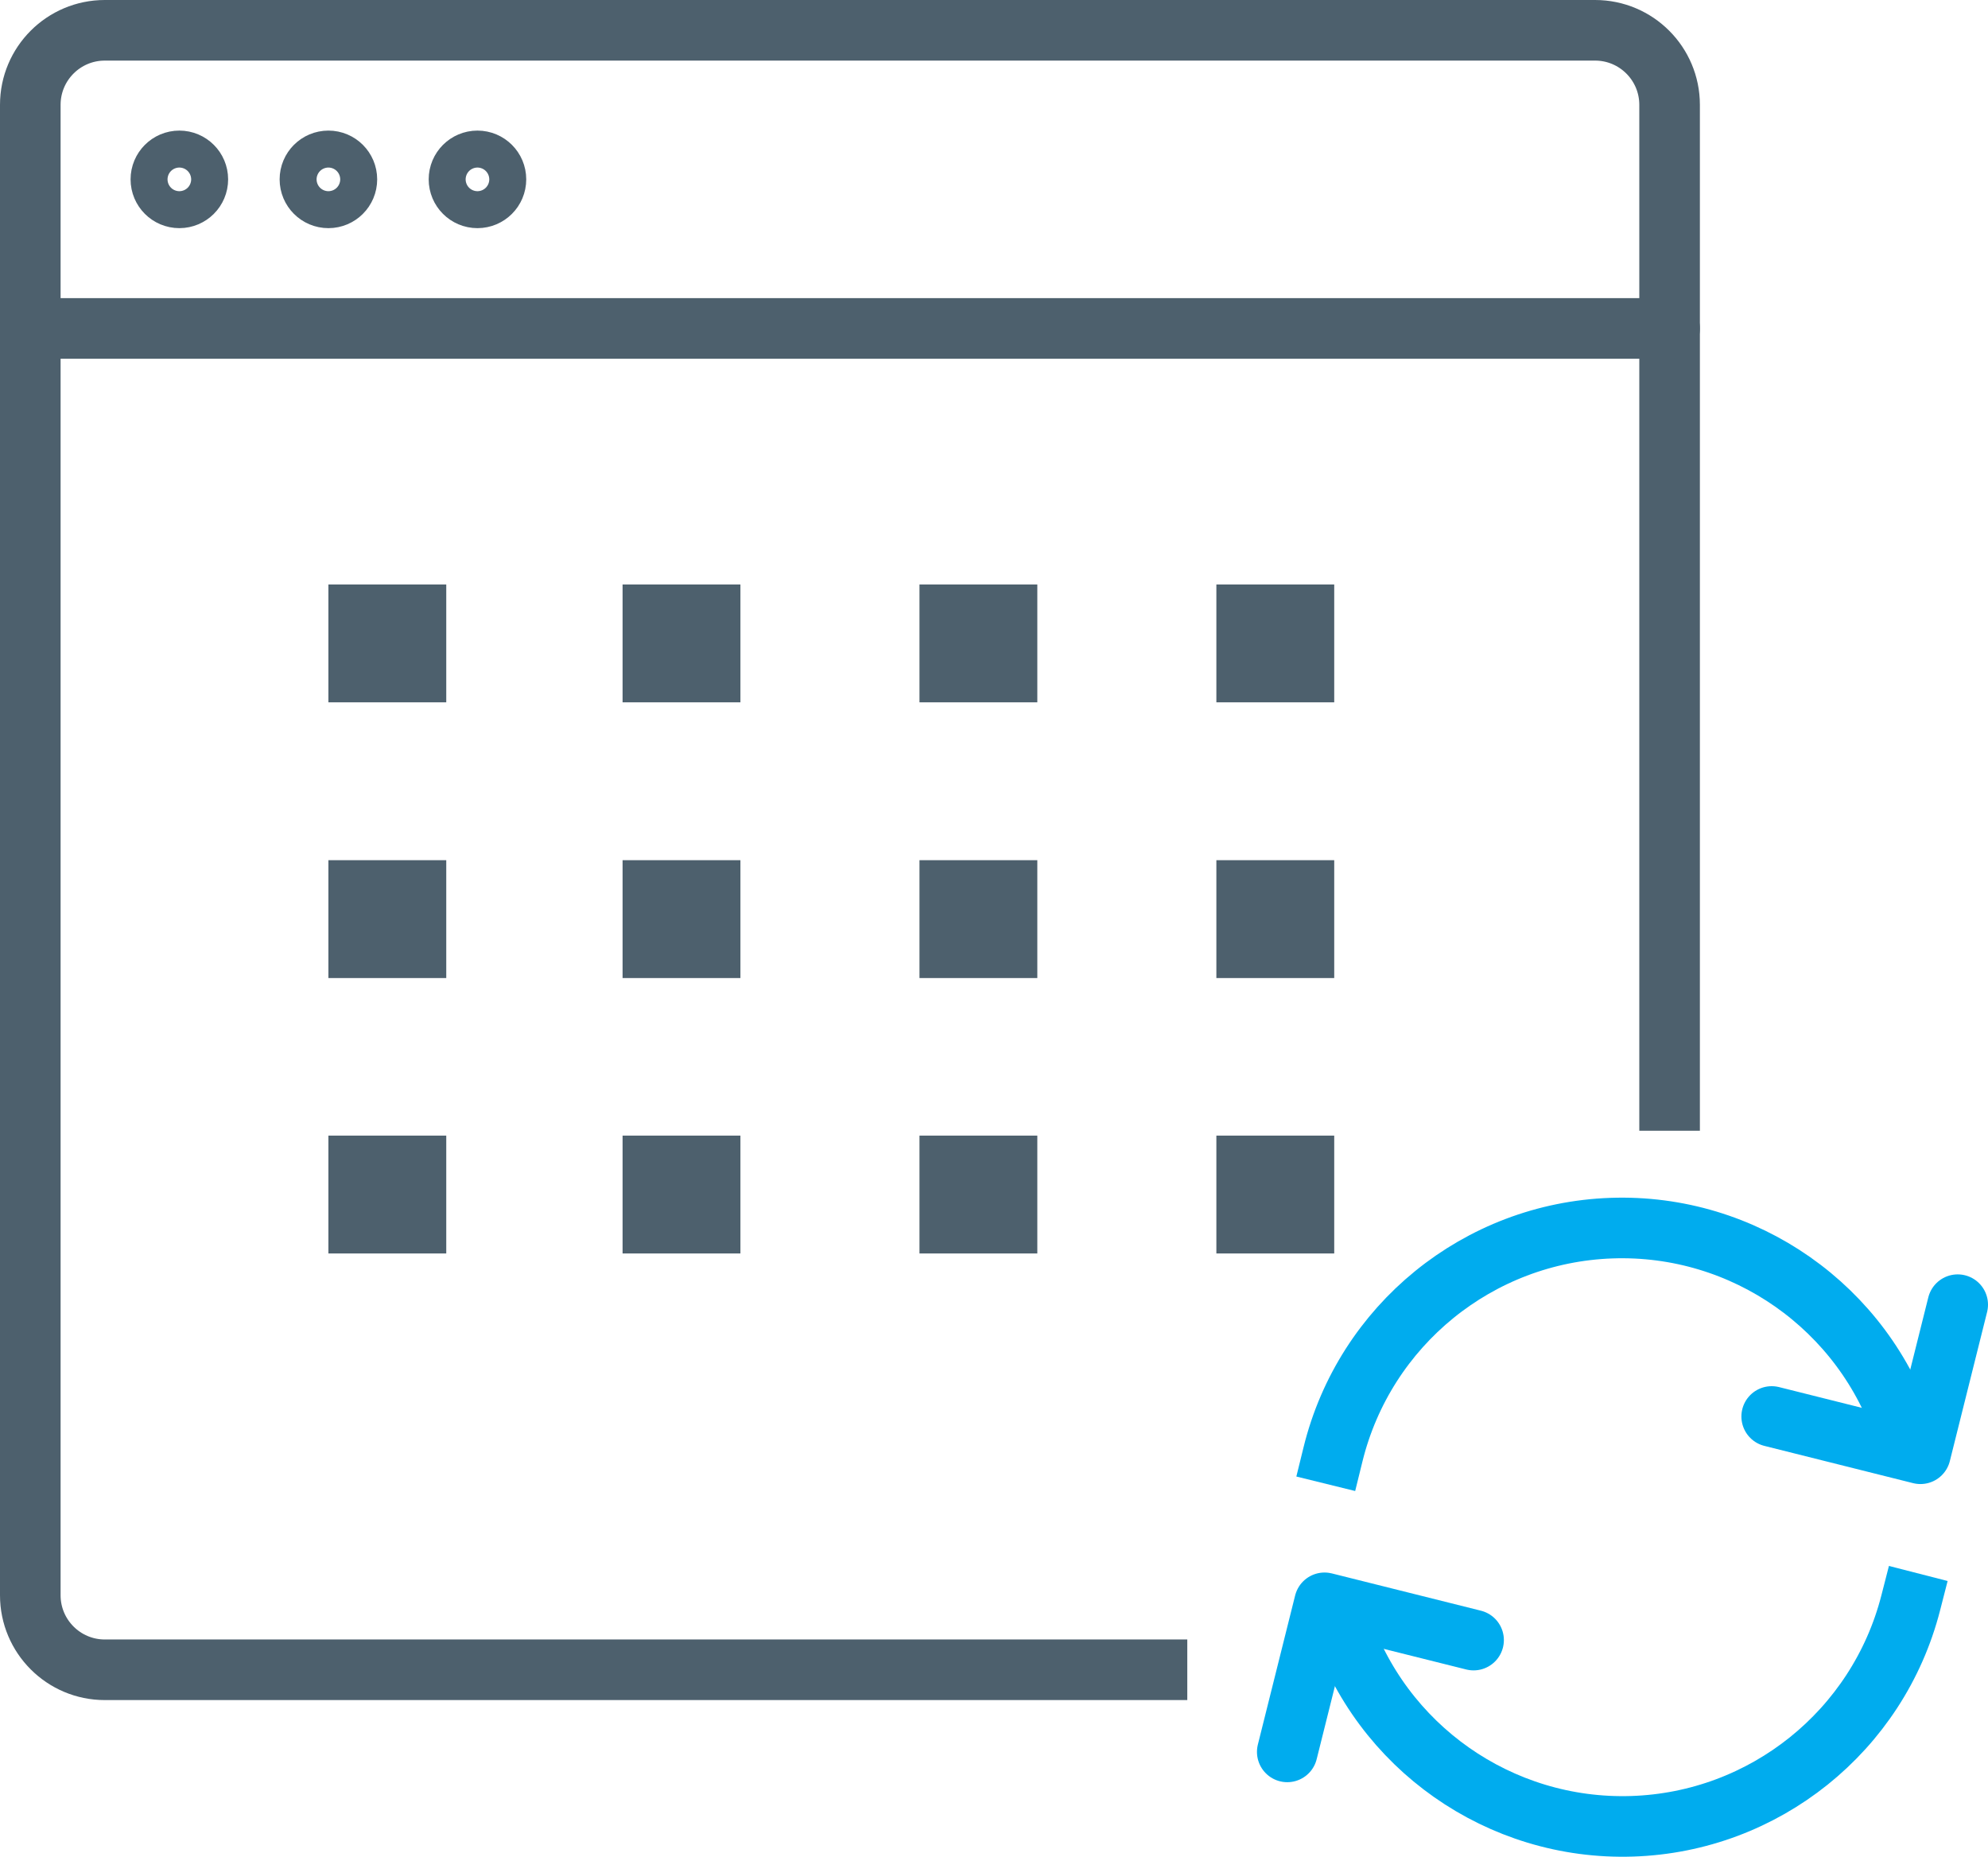
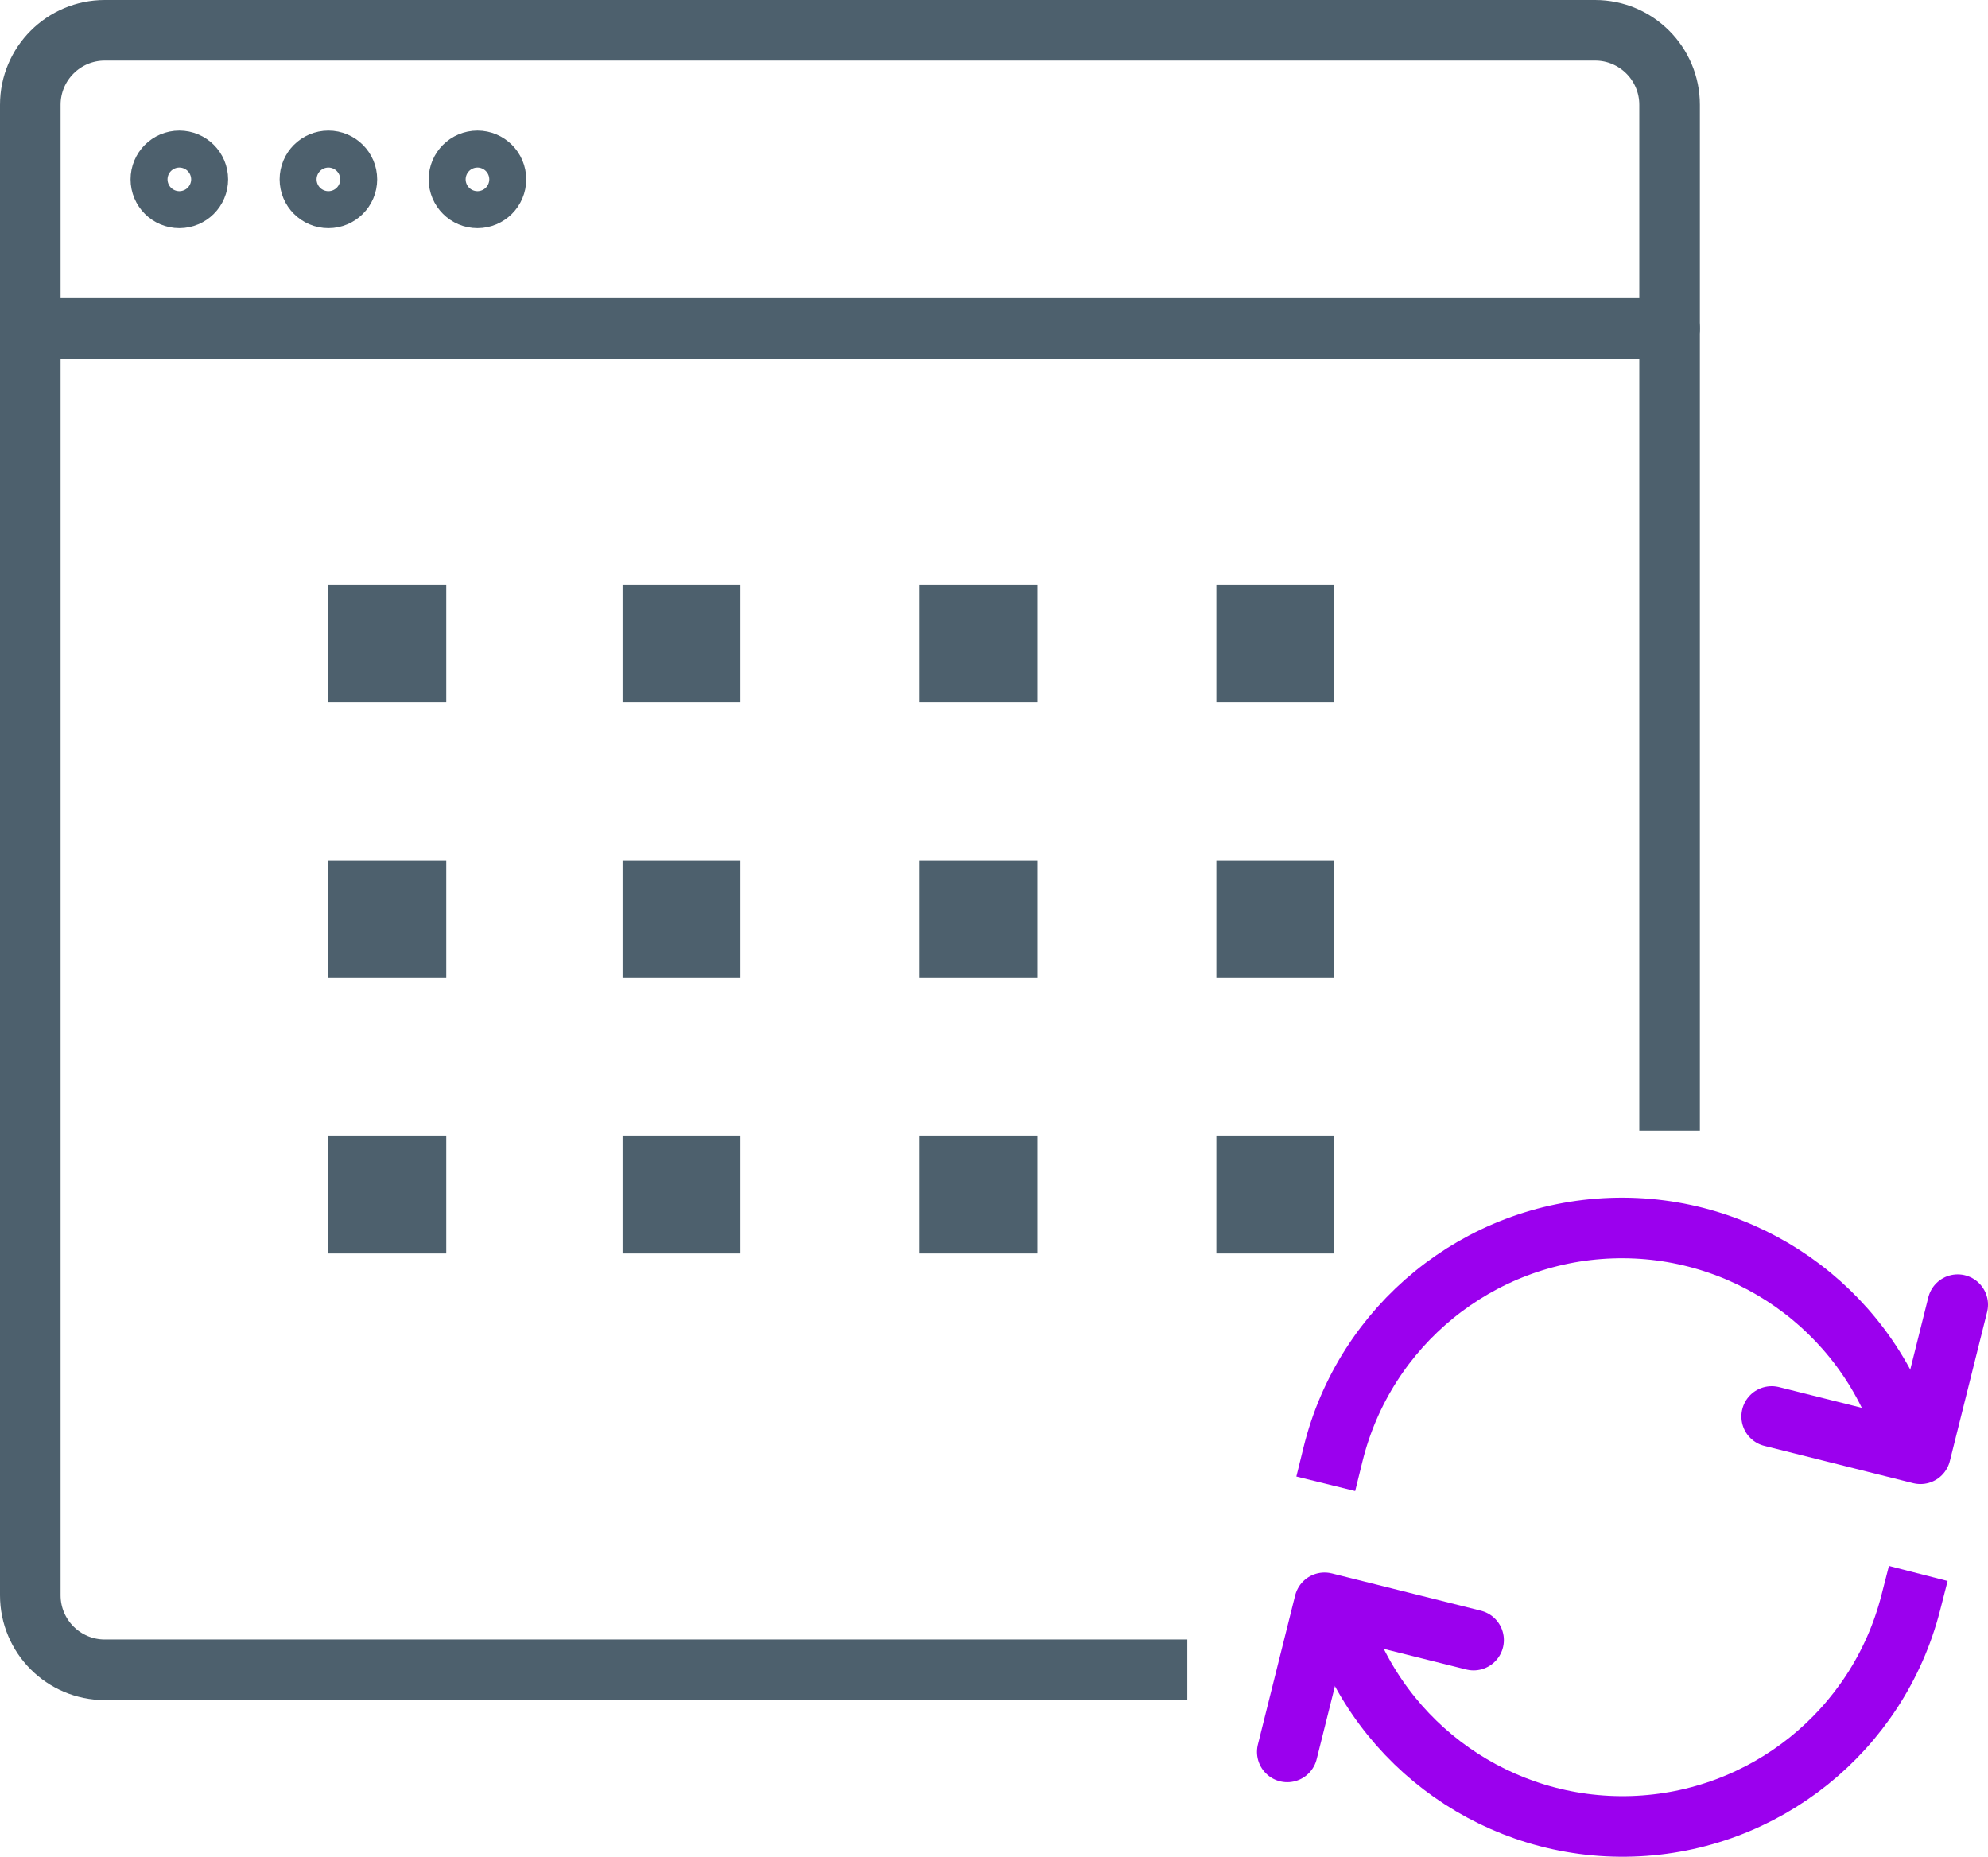
<svg xmlns="http://www.w3.org/2000/svg" viewBox="0 0 65.62 61.27">
  <defs>
-     <style>.a{fill:#4d606d;}.b,.c,.d,.e{fill:none;stroke-linejoin:round;stroke-width:2px;}.b,.c{stroke:#4d606d;}.b,.d{stroke-linecap:square;}.c,.e{stroke-linecap:round;}.d,.e{stroke:#00acee;}</style>
+     <style>.a{fill:#4d606d;}.b,.c,.d,.e{fill:none;stroke-linejoin:round;stroke-width:2px;}.b,.c{stroke:#4d606d;}.b,.d{stroke-linecap:square;}.c,.e{stroke-linecap:round;}.d,.e{stroke:#9b00ee;}</style>
  </defs>
  <rect class="a" x="20.55" y="19.29" width="3.89" height="3.89" />
  <rect class="a" x="10.84" y="19.29" width="3.89" height="3.89" />
  <rect class="a" x="30.35" y="19.29" width="3.89" height="3.89" />
  <rect class="a" x="40.15" y="19.29" width="3.89" height="3.89" />
  <rect class="a" x="20.55" y="28.39" width="3.89" height="3.89" />
  <rect class="a" x="30.35" y="28.39" width="3.89" height="3.89" />
  <rect class="a" x="20.55" y="37.48" width="3.89" height="3.89" />
  <rect class="a" x="10.84" y="28.39" width="3.89" height="3.89" />
  <rect class="a" x="10.84" y="37.48" width="3.89" height="3.89" />
  <rect class="a" x="30.35" y="37.48" width="3.89" height="3.89" />
  <rect class="a" x="40.15" y="28.39" width="3.89" height="3.89" />
  <rect class="a" x="40.15" y="37.48" width="3.89" height="3.89" />
  <path class="b" d="M38.19,55.11H3.46A2.46,2.46,0,0,1,1,52.65V3.46A2.46,2.46,0,0,1,3.46,1H52.65a2.46,2.46,0,0,1,2.46,2.46V36.32" />
  <circle class="c" cx="5.92" cy="5.92" r="0.61" />
  <circle class="c" cx="10.84" cy="5.92" r="0.61" />
  <circle class="c" cx="15.76" cy="5.92" r="0.61" />
  <line class="c" x1="1" y1="10.84" x2="55.11" y2="10.84" />
  <path class="d" d="M44.22,53.5a9.82,9.82,0,0,0,18.85-.6" />
  <path class="d" d="M62.88,47.33A9.82,9.82,0,0,0,44,48" />
  <polyline class="e" points="58.48 46.75 63.39 47.98 64.62 43.06" />
  <polyline class="e" points="42.49 57.82 43.72 52.9 48.64 54.13" />
</svg>
